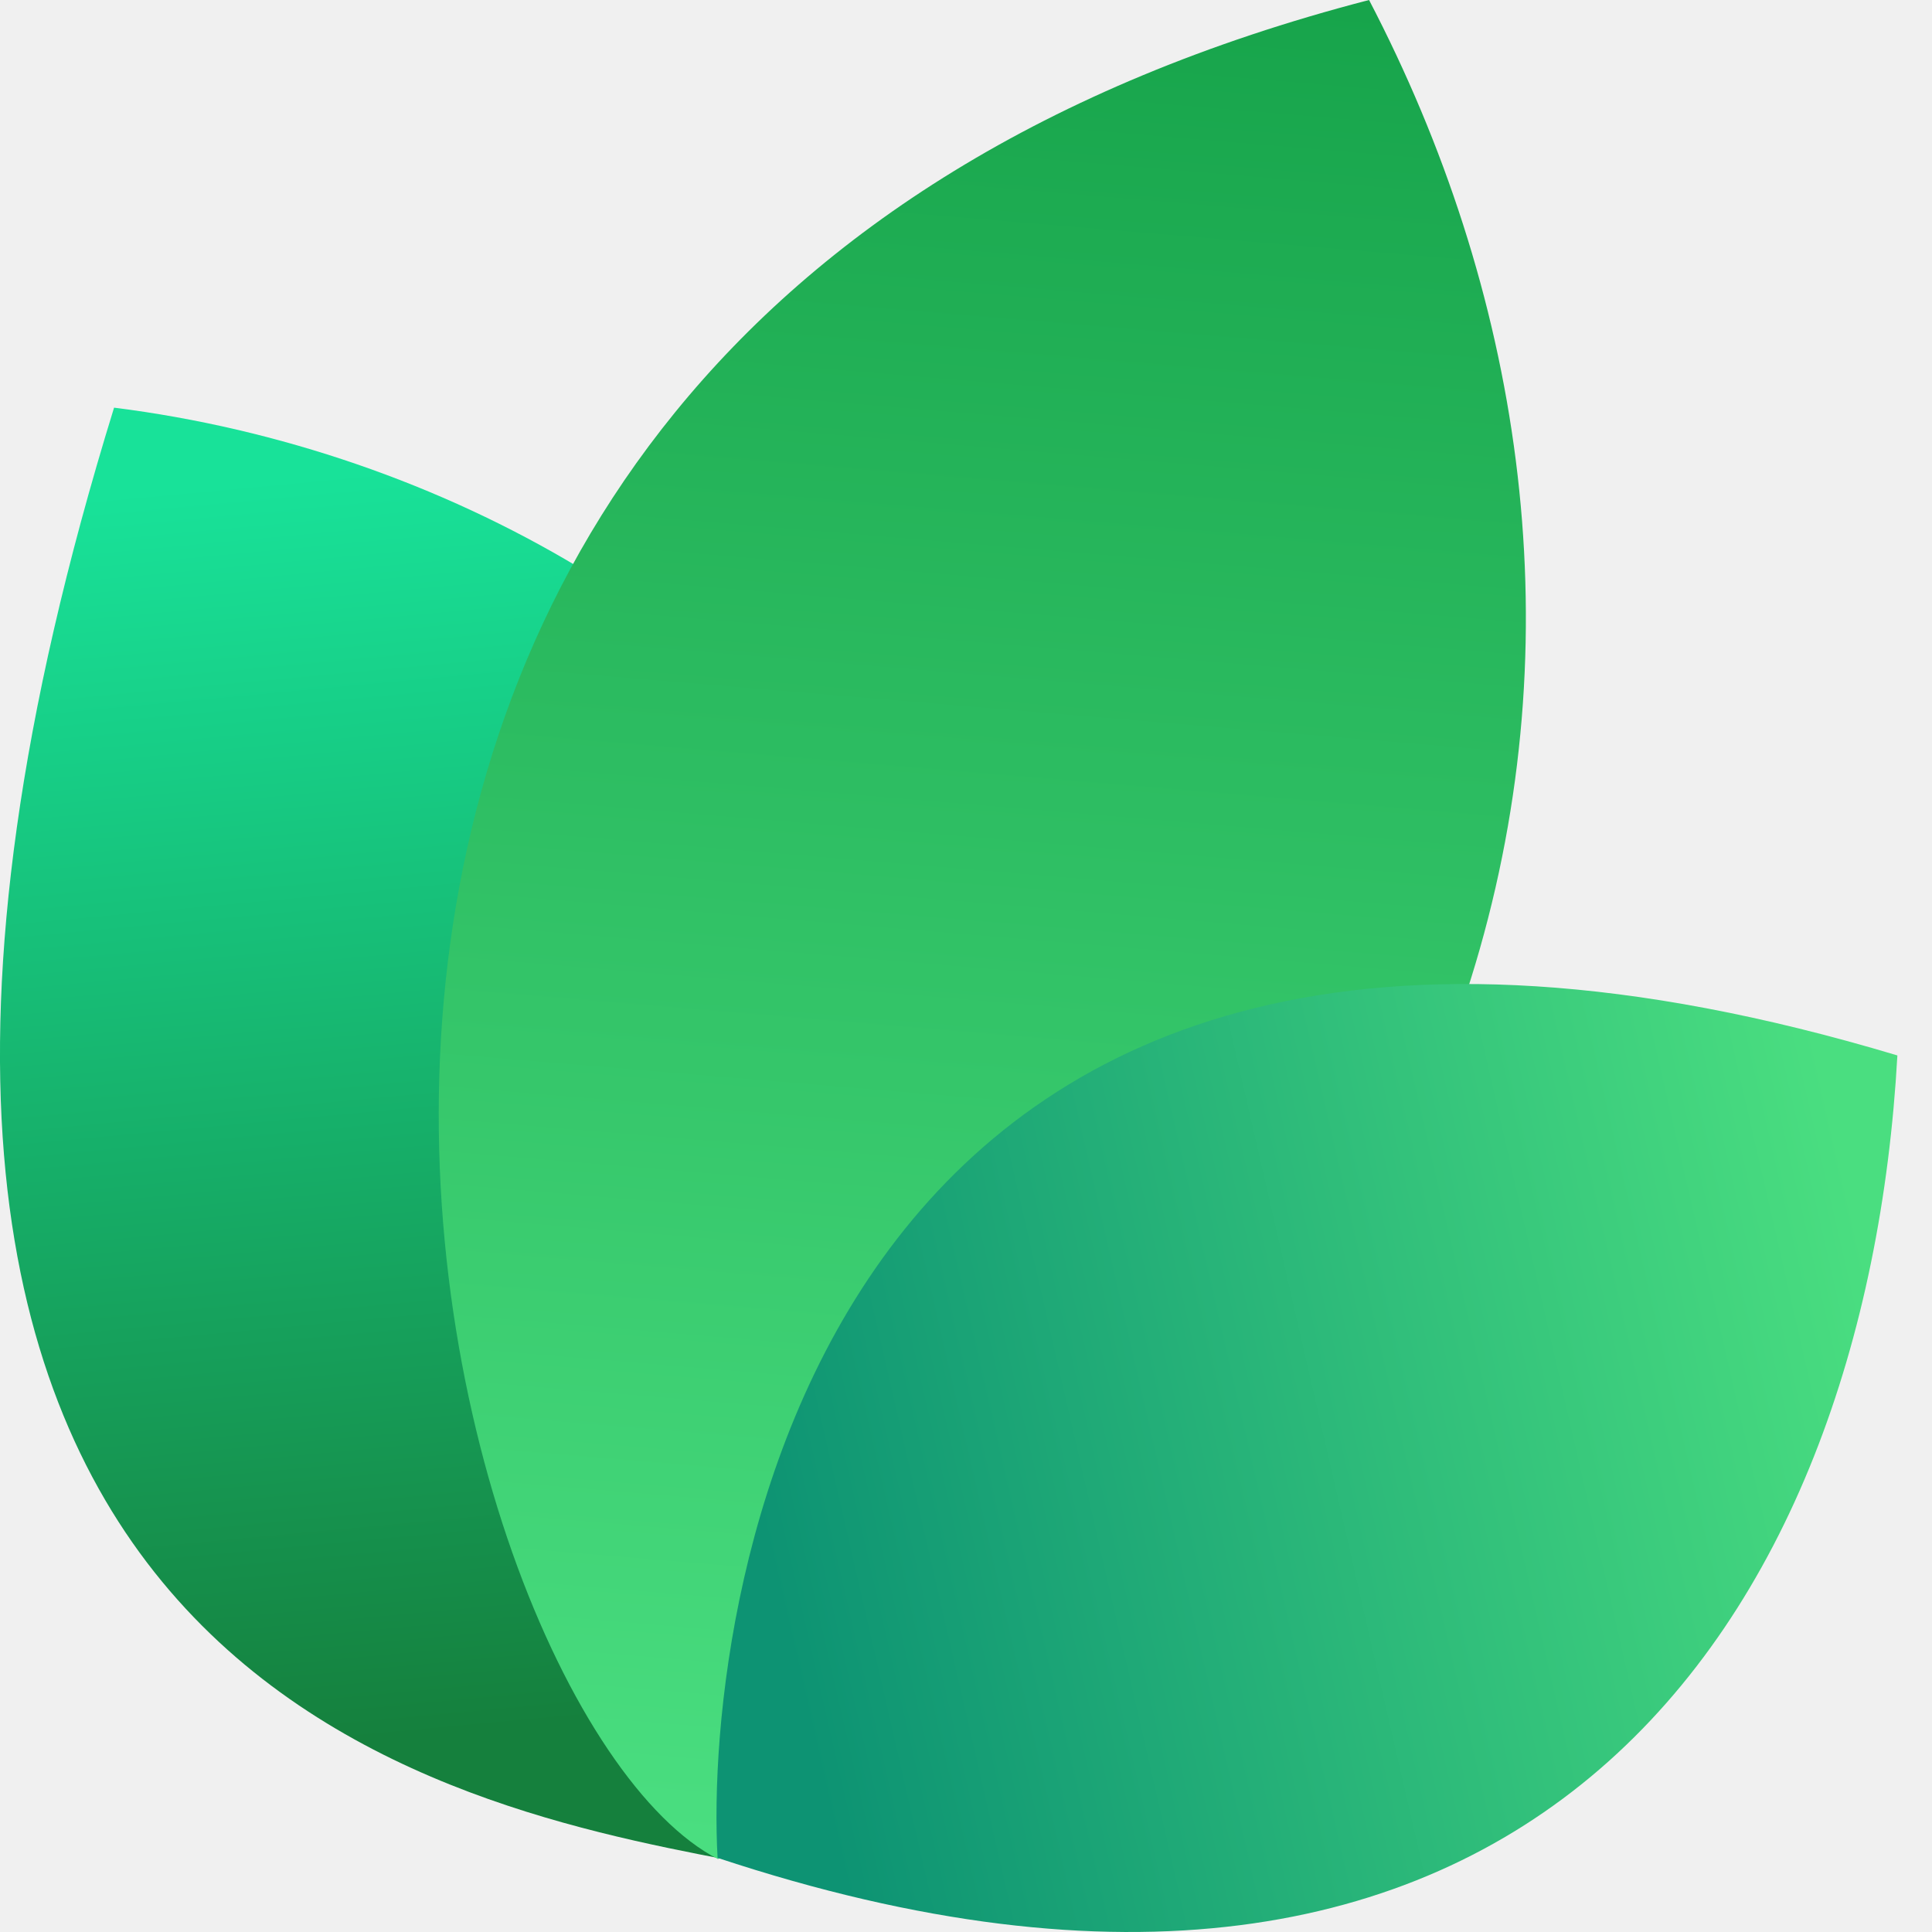
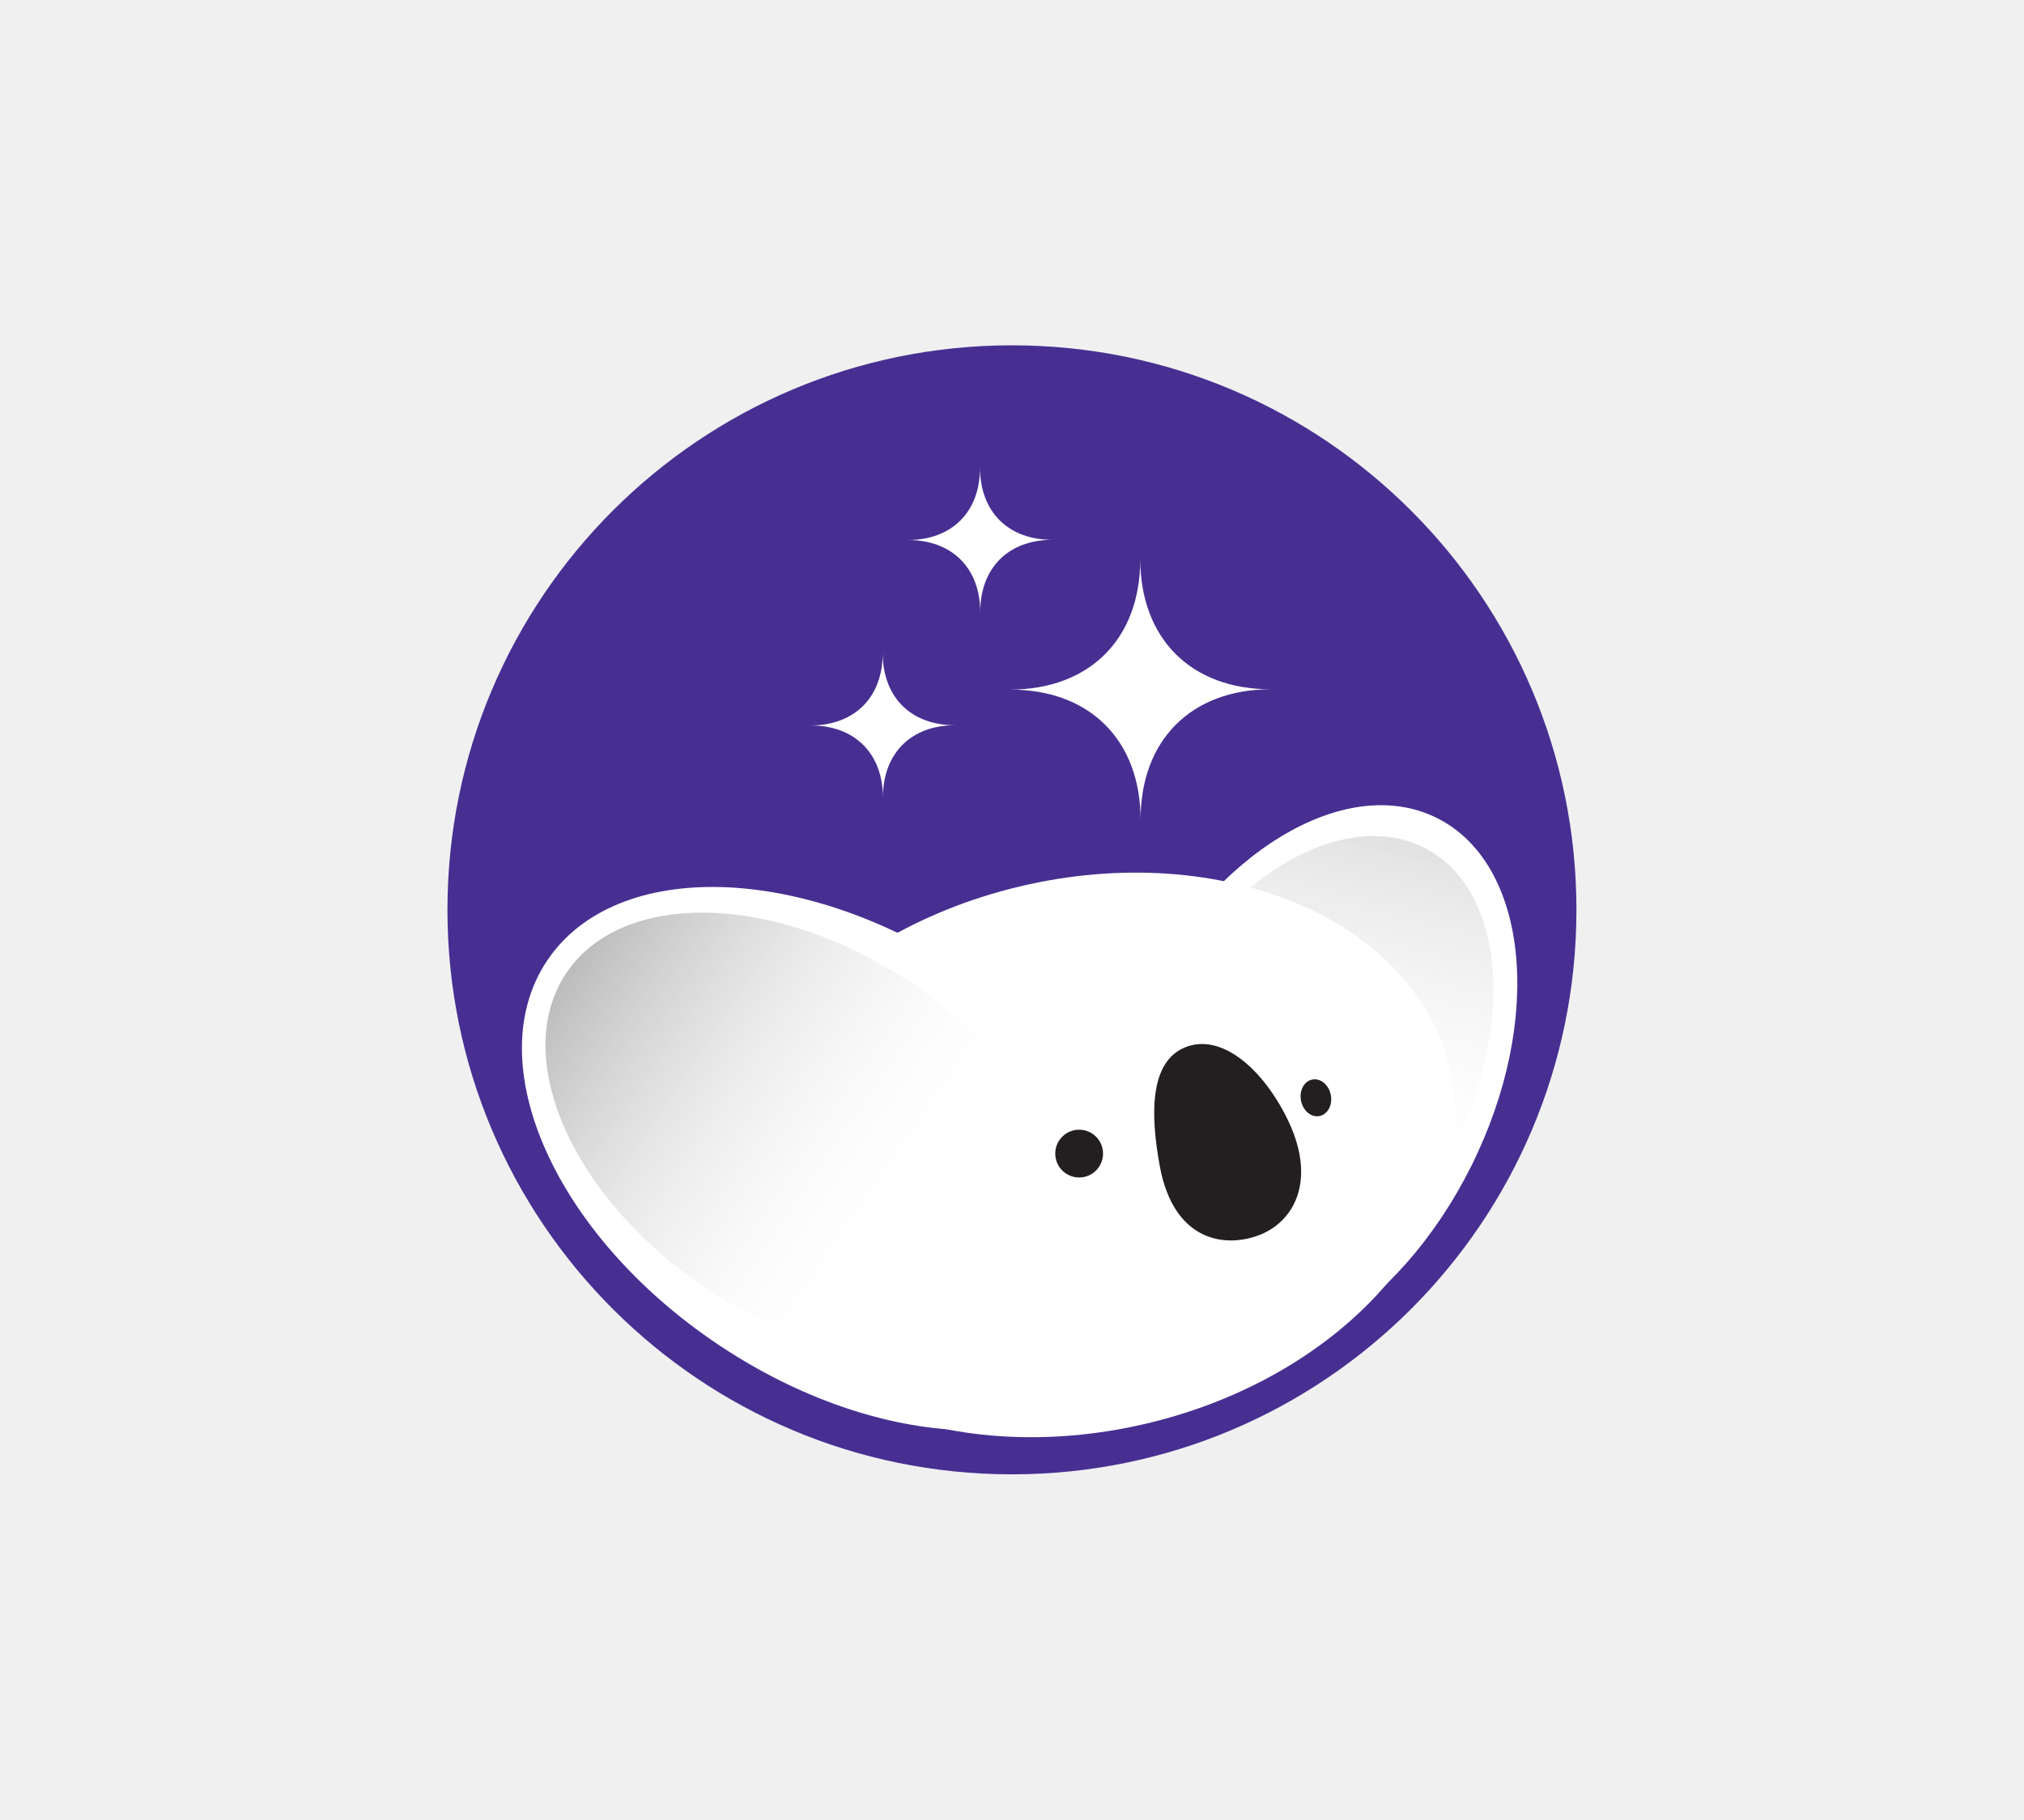
- <svg xmlns="http://www.w3.org/2000/svg" width="24" height="24" viewBox="0 0 24 24" fill="none">
-   <path d="M9.061 23.108C5.268 22.377 -3.391 20.627 1.417 5.064C9.634 6.099 16.973 14.064 9.061 23.108Z" fill="url(#paint0_linear_17557_2021)" />
-   <path d="M8.919 23.094C5.276 21.222 0.784 4.209 17.007 0C20.757 7.193 19.621 16.545 8.919 23.094Z" fill="url(#paint1_linear_17557_2021)" />
-   <path d="M8.914 23.079C8.735 19.882 10.159 9.085 23.57 13.111C23.181 20.123 18.984 26.418 8.914 23.079Z" fill="url(#paint2_linear_17557_2021)" />
+ <svg xmlns="http://www.w3.org/2000/svg" xmlns:xlink="http://www.w3.org/1999/xlink" id="Layer_1" data-name="Layer 1" viewBox="0 0 176.19 158.4">
  <defs>
-     <linearGradient id="paint0_linear_17557_2021" x1="3.776" y1="5.916" x2="5.232" y2="21.559" gradientUnits="userSpaceOnUse">
-       <stop stop-color="#18E299" />
-       <stop offset="1" stop-color="#15803D" />
+     <style>
+       .cls-1 {
+         fill: url(#linear-gradient);
+       }
+ 
+       .cls-1, .cls-2, .cls-3, .cls-4, .cls-5 {
+         stroke-width: 0px;
+       }
+ 
+       .cls-2 {
+         fill: url(#linear-gradient-2);
+       }
+ 
+       .cls-3 {
+         fill: #472f92;
+       }
+ 
+       .cls-4 {
+         fill: #231f20;
+       }
+ 
+       .cls-5 {
+         fill: #fff;
+       }
+     </style>
+     <linearGradient id="linear-gradient" x1="2287.08" y1="-961.58" x2="2308.71" y2="-905.49" gradientTransform="translate(-566.43 -2291.17) rotate(96.04)" gradientUnits="userSpaceOnUse">
+       <stop offset="0" stop-color="#231f20" stop-opacity=".3" />
+       <stop offset=".73" stop-color="#fff" stop-opacity="0" />
    </linearGradient>
-     <linearGradient id="paint1_linear_17557_2021" x1="12.171" y1="-0.718" x2="10.19" y2="22.983" gradientUnits="userSpaceOnUse">
-       <stop stop-color="#16A34A" />
-       <stop offset="1" stop-color="#4ADE80" />
-     </linearGradient>
-     <linearGradient id="paint2_linear_17557_2021" x1="23.133" y1="15.353" x2="9.338" y2="18.52" gradientUnits="userSpaceOnUse">
-       <stop stop-color="#4ADE80" />
-       <stop offset="1" stop-color="#0D9373" />
-     </linearGradient>
+     <linearGradient id="linear-gradient-2" x1="2241.97" y1="-899.04" x2="2292.92" y2="-899.04" gradientTransform="translate(-821.77 -2171.25) rotate(90.17)" xlink:href="#linear-gradient" />
  </defs>
+   <circle class="cls-3" cx="88.09" cy="79.2" r="49.14" />
+   <g>
+     <path class="cls-5" d="M99.26,48.67c.01,6.93,4.43,11.34,11.36,11.33-6.93.01-11.34,4.43-11.33,11.36-.01-6.93-4.43-11.34-11.36-11.33,6.93-.01,11.34-4.43,11.33-11.36Z" />
+     <path class="cls-5" d="M85.31,40.7c0,3.85,2.46,6.3,6.31,6.29-3.85,0-6.3,2.46-6.29,6.31,0-3.85-2.46-6.3-6.31-6.29,3.85,0,6.3-2.46,6.29-6.31Z" />
+     <path class="cls-5" d="M76.84,56.84c0,3.85,2.46,6.3,6.31,6.29-3.85,0-6.3,2.46-6.29,6.31,0-3.85-2.46-6.3-6.31-6.29,3.85,0,6.3-2.46,6.29-6.31Z" />
+   </g>
+   <g>
+     <ellipse class="cls-5" cx="113.58" cy="94.29" rx="25.79" ry="16.2" transform="translate(-21.49 153.86) rotate(-63.5)" />
+     <ellipse class="cls-1" cx="113.46" cy="93.99" rx="22.77" ry="14.32" transform="translate(-22.77 150.11) rotate(-62.03)" />
+     <ellipse class="cls-5" cx="73.36" cy="100.85" rx="19.48" ry="30.97" transform="translate(-51.26 105.63) rotate(-56.16)" />
+     <ellipse class="cls-5" cx="94.32" cy="100.53" rx="32.74" ry="24.02" transform="translate(-20.73 24.6) rotate(-13.4)" />
+     <g>
+       <path class="cls-4" d="M111.93,97.13c2.79,5.45.8,9.14-2.23,10.35-3.03,1.21-7.53.6-8.74-5.97-.88-4.77-.8-9.14,2.23-10.35,3.03-1.21,6.52,1.65,8.74,5.97Z" />
+       <circle class="cls-4" cx="93.94" cy="100.42" r="2.08" />
+       <ellipse class="cls-4" cx="114.55" cy="95.56" rx="1.32" ry="1.62" transform="translate(-16.33 23.98) rotate(-11.16)" />
+     </g>
+     <ellipse class="cls-2" cx="70.45" cy="98.89" rx="16.02" ry="25.47" transform="translate(-50.92 102.34) rotate(-56.16)" />
+   </g>
</svg>
